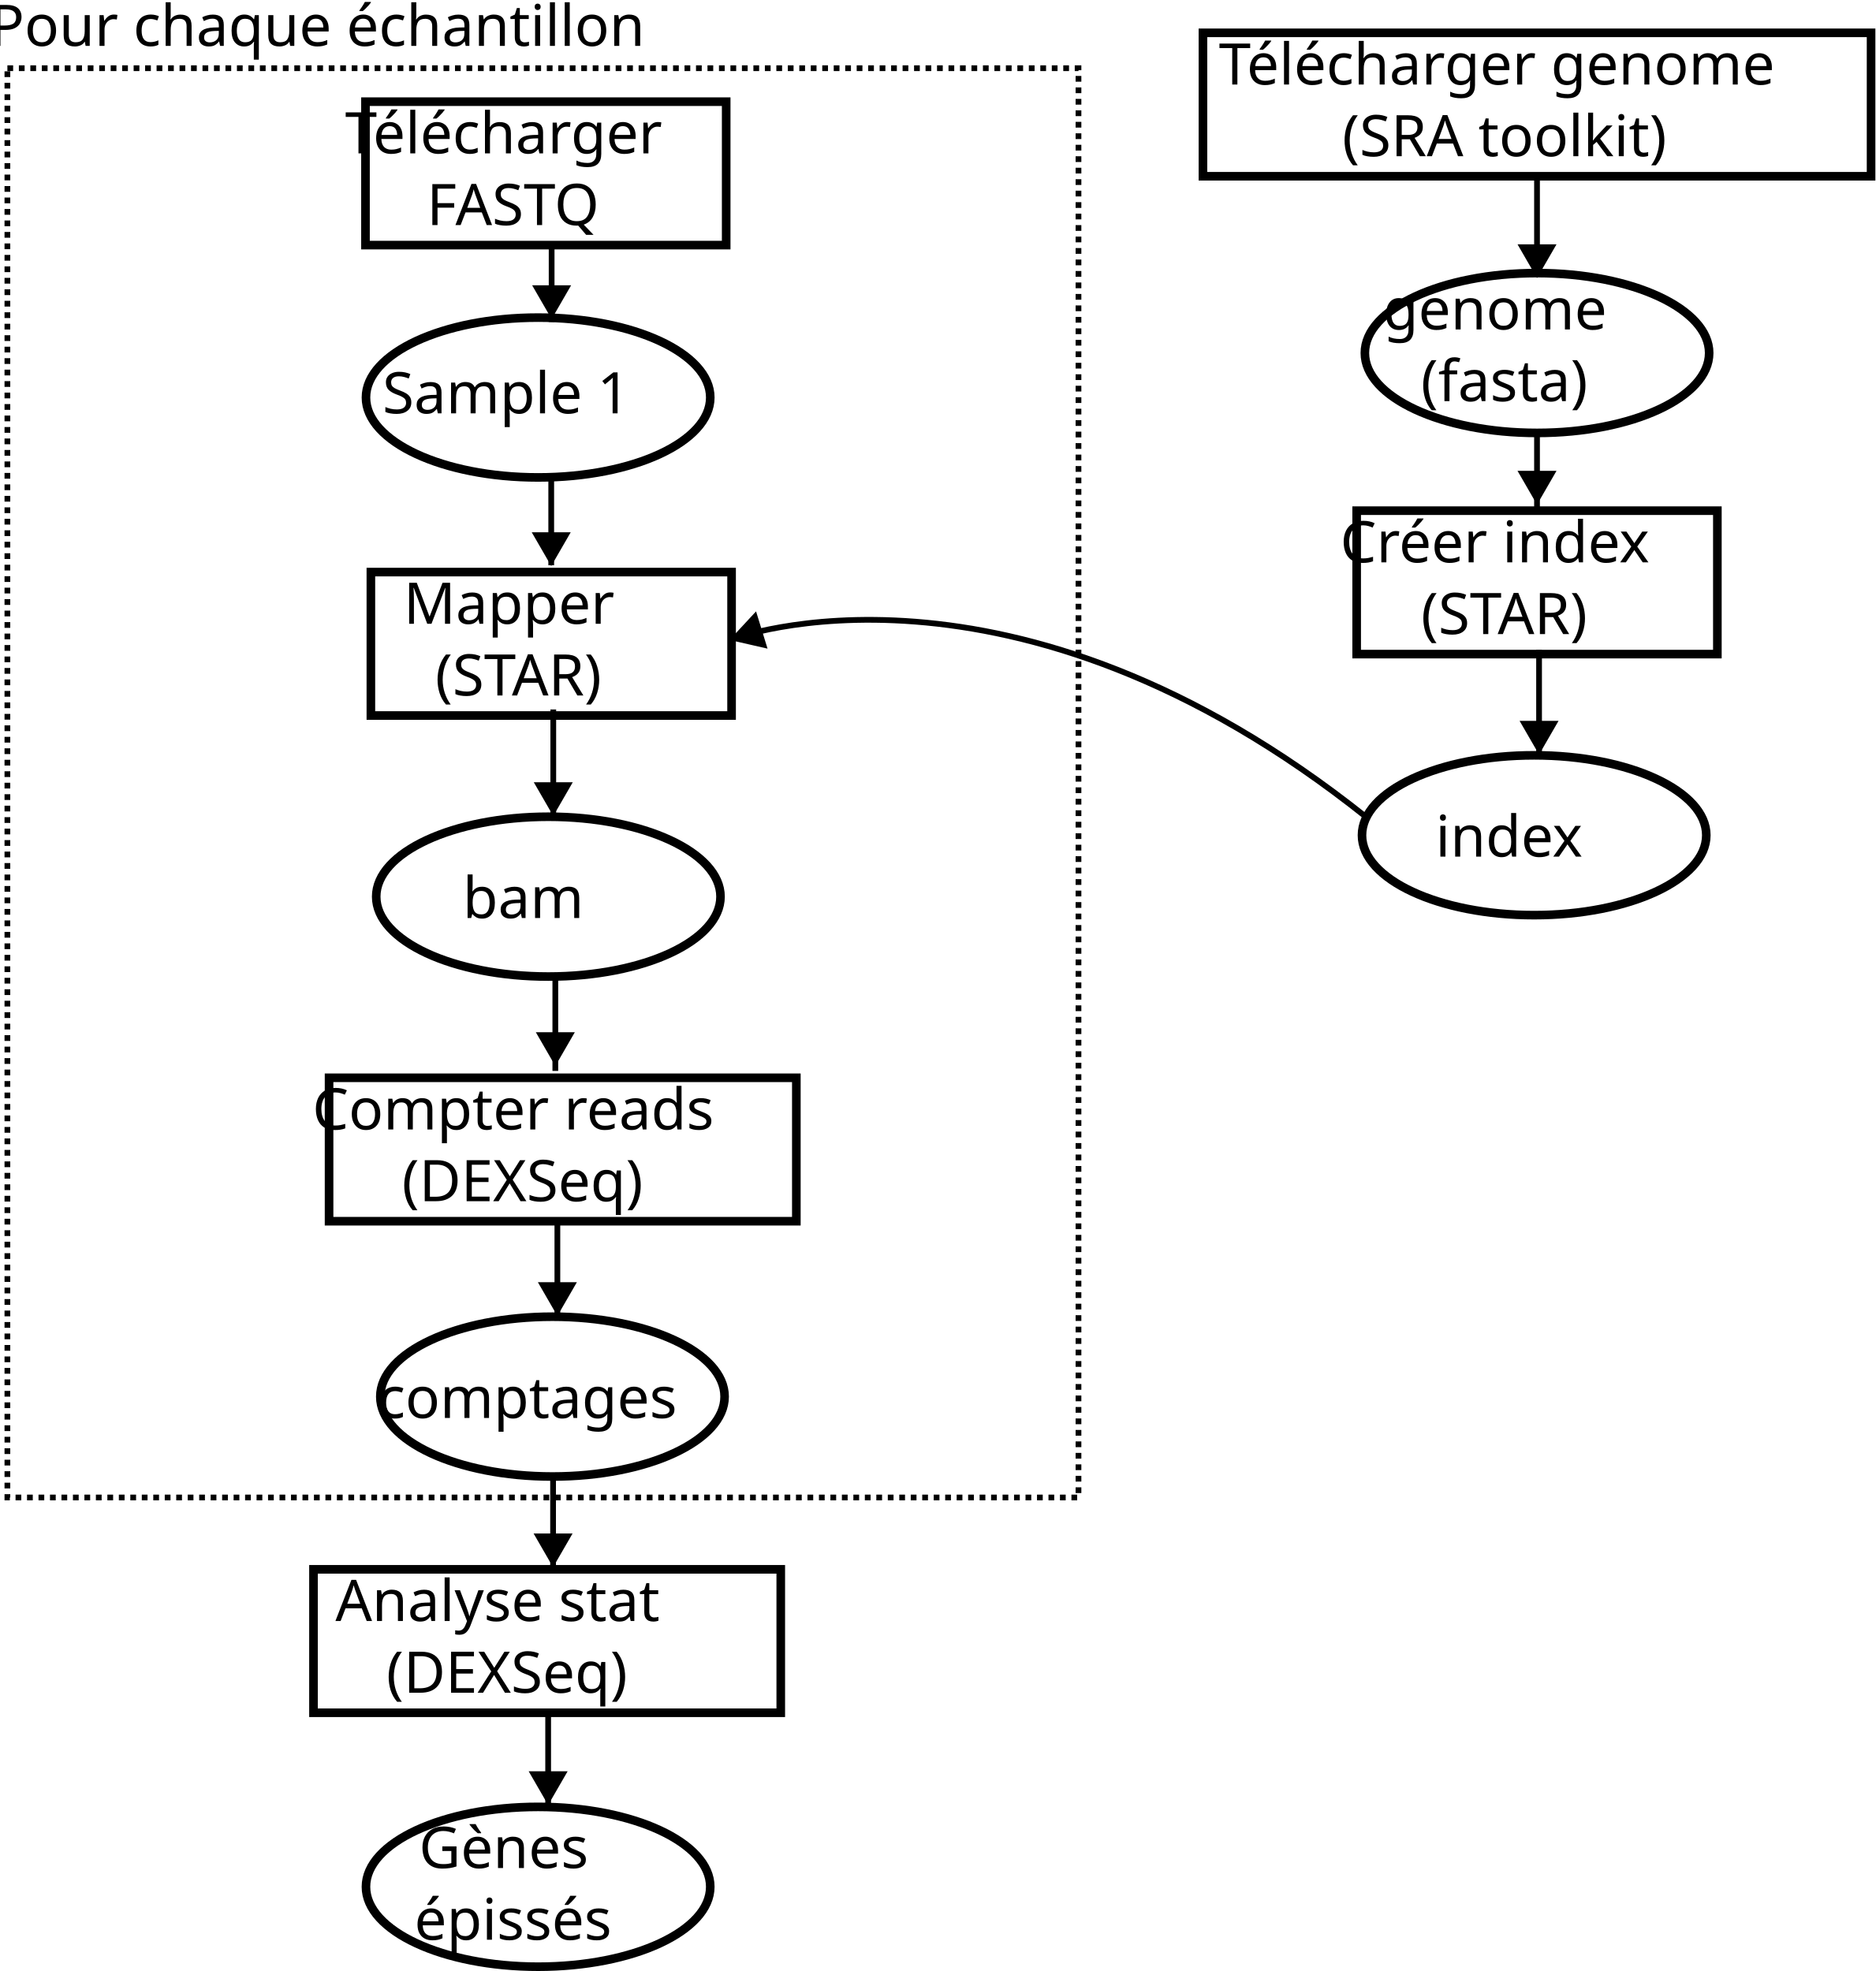
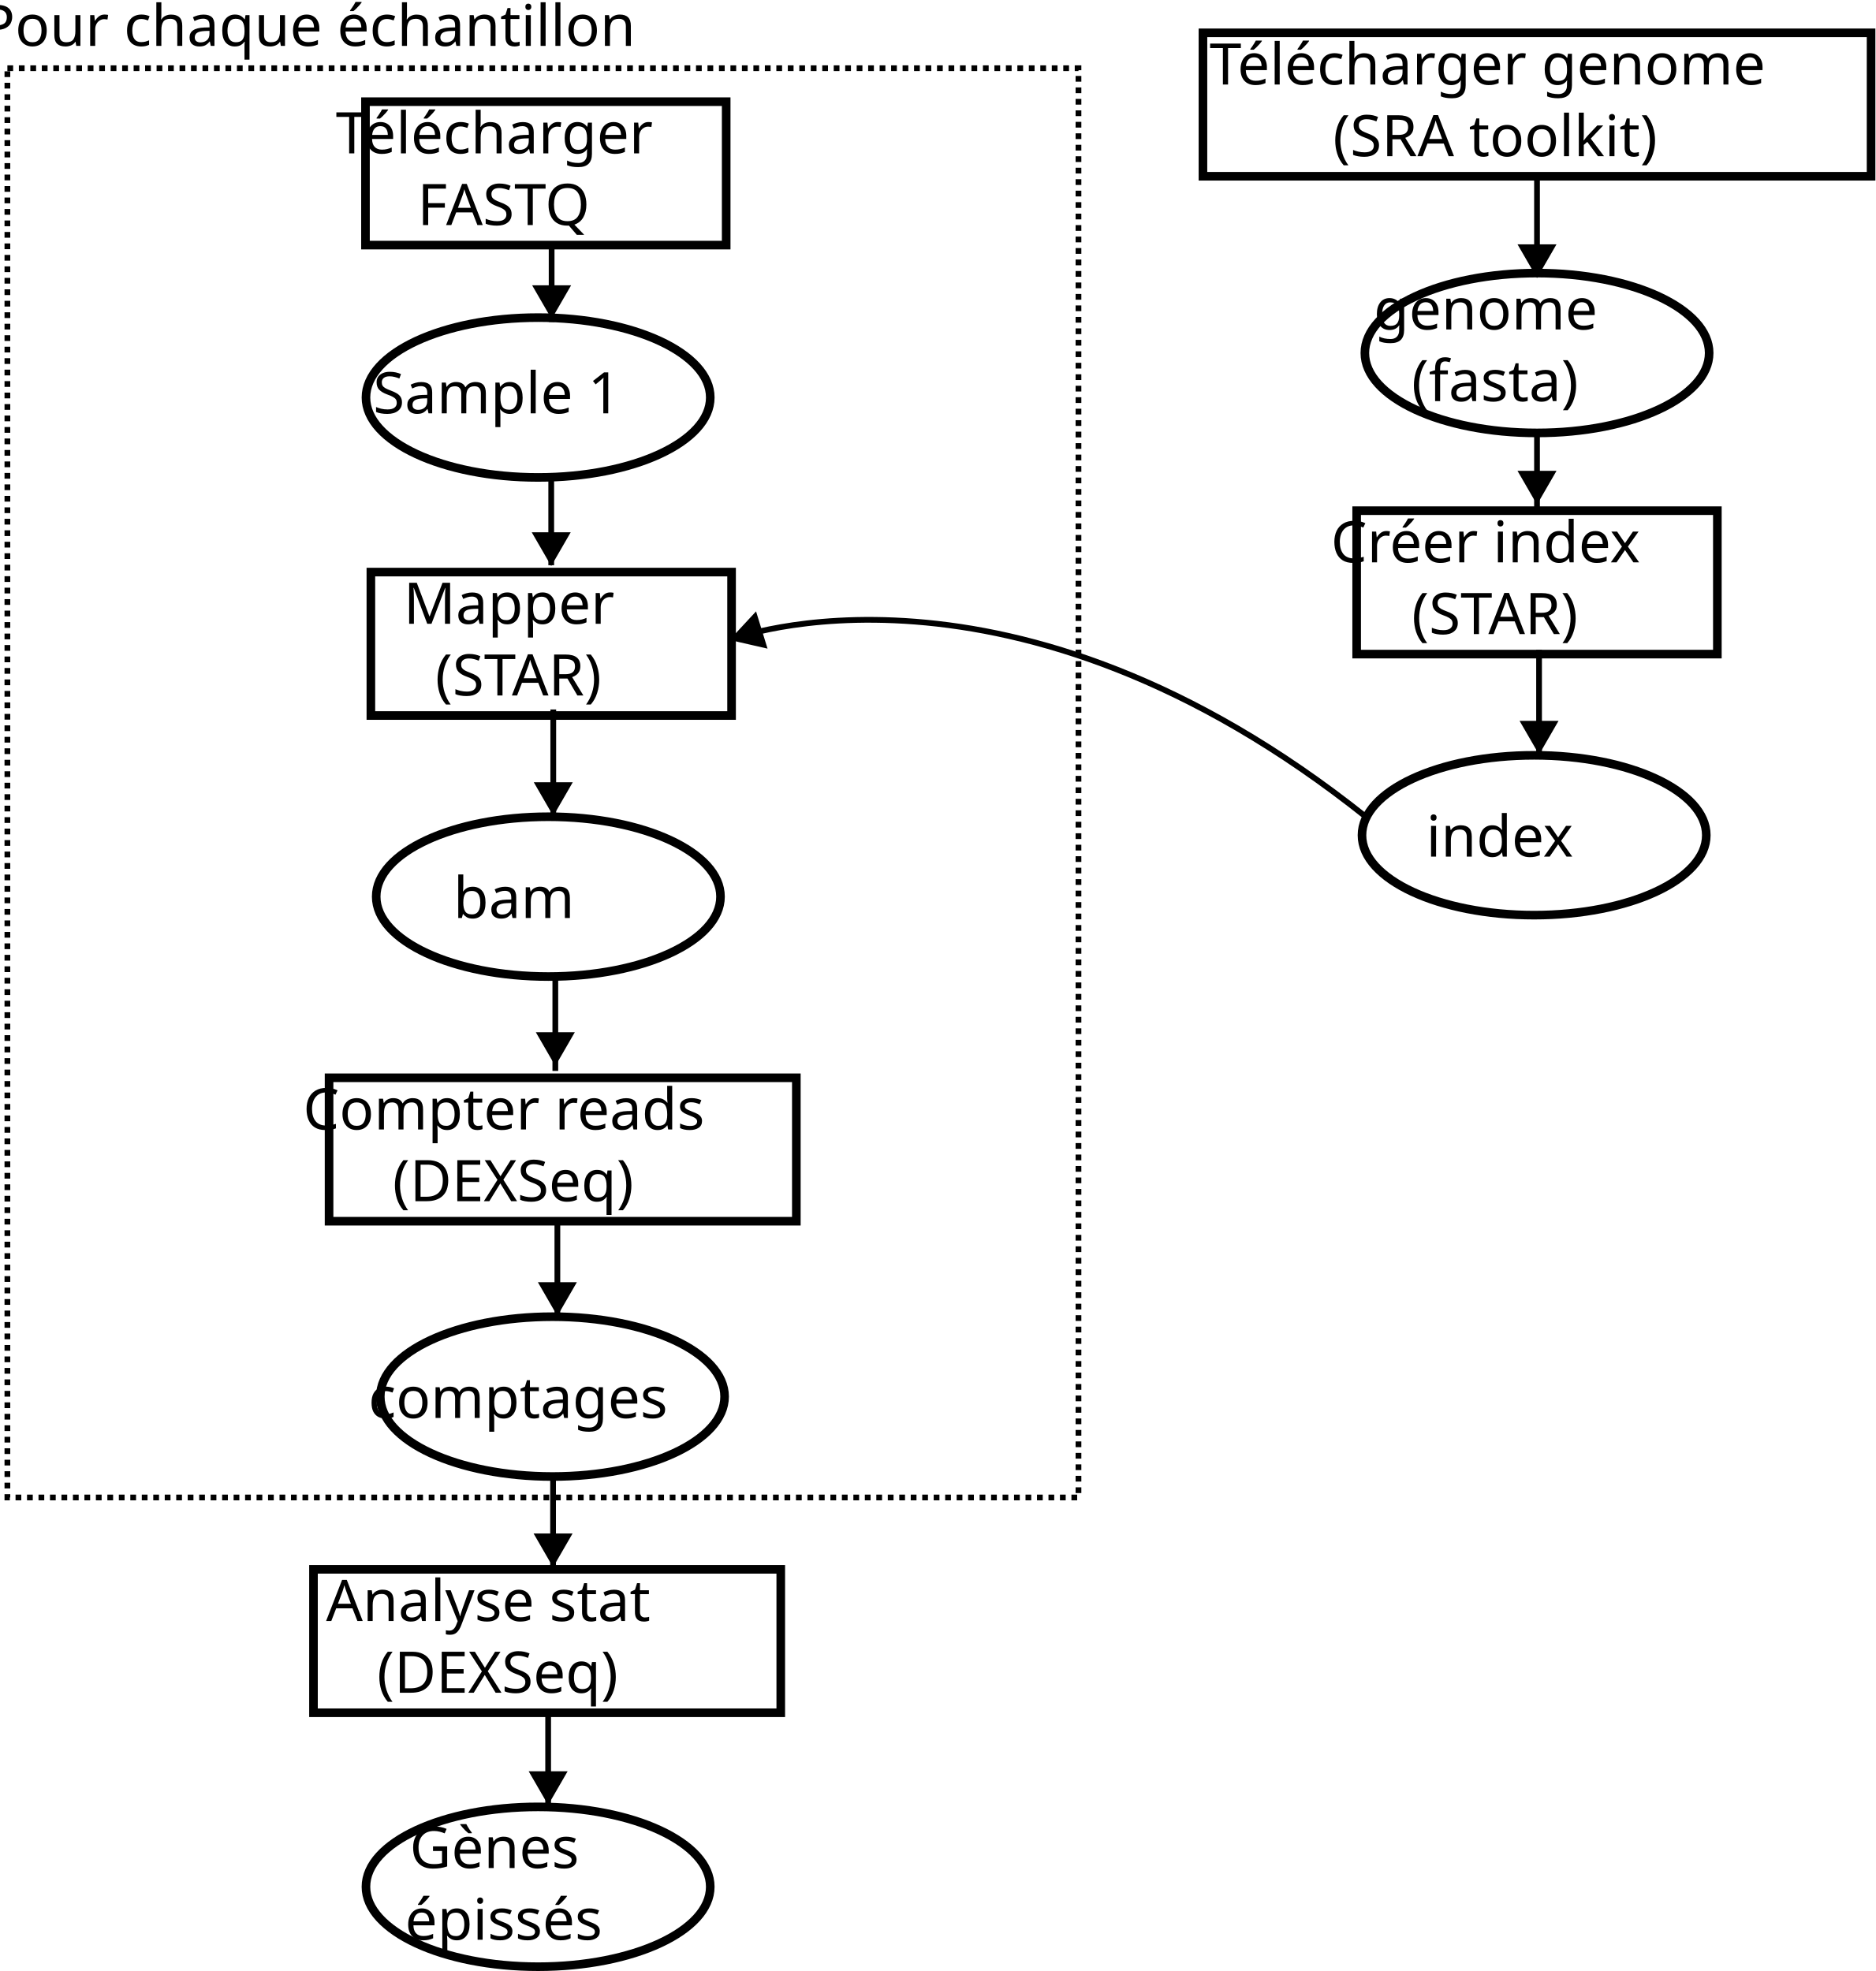
- <svg xmlns="http://www.w3.org/2000/svg" width="184.465mm" height="193.911mm" viewBox="0 0 653.615 687.087" id="svg2" version="1.1">
+ <svg xmlns="http://www.w3.org/2000/svg" width="92.944mm" height="97.704mm" viewBox="0 0 329.329 346.195" id="svg2" version="1.1">
  <defs id="defs4" />
  <g id="layer1" transform="translate(-35.02765,-25.20341)">
-     <ellipse style="fill:none;fill-opacity:1;fill-rule:nonzero;stroke:#000000;stroke-width:3;stroke-linecap:butt;stroke-linejoin:miter;stroke-miterlimit:4;stroke-dasharray:none;stroke-dashoffset:0;stroke-opacity:1" id="path4136-6-5-6-0-4-8" cx="222.571" cy="682.934" rx="60" ry="27.857" />
-     <text xml:space="preserve" style="font-style:normal;font-weight:normal;font-size:12.5px;line-height:125%;font-family:sans-serif;text-align:center;letter-spacing:0px;word-spacing:0px;text-anchor:middle;fill:#000000;fill-opacity:1;stroke:none;stroke-width:1px;stroke-linecap:butt;stroke-linejoin:miter;stroke-opacity:1" x="221.956" y="676.39" id="text4138-7-6-1-6-5-9">
-       <tspan id="tspan4217-9-1-2-2" x="221.956" y="676.39" style="font-size:20px">Gènes</tspan>
-       <tspan x="221.956" y="701.39" style="font-size:20px" id="tspan4777">épissés</tspan>
-     </text>
-     <path style="fill:none;fill-rule:evenodd;stroke:#000000;stroke-width:2;stroke-linecap:butt;stroke-linejoin:miter;stroke-miterlimit:4;stroke-dasharray:none;stroke-opacity:1" d="M 511.429,310.219 C 387.143,210.934 290,248.076 290,248.076" id="path4630" />
-     <g id="g4142" transform="translate(-23.13919,110.698)">
-       <ellipse ry="27.857" rx="60" cy="53.077" cx="245.714" id="path4136" style="fill:none;fill-opacity:1;fill-rule:nonzero;stroke:#000000;stroke-width:3;stroke-linecap:butt;stroke-linejoin:miter;stroke-miterlimit:4;stroke-dasharray:none;stroke-dashoffset:0;stroke-opacity:1" />
-       <text id="text4138" y="58.594" x="245.983" style="font-style:normal;font-weight:normal;font-size:12.5px;line-height:125%;font-family:sans-serif;text-align:center;letter-spacing:0px;word-spacing:0px;text-anchor:middle;fill:#000000;fill-opacity:1;stroke:none;stroke-width:1px;stroke-linecap:butt;stroke-linejoin:miter;stroke-opacity:1" xml:space="preserve">
-         <tspan style="font-size:20px" y="58.594" x="245.983" id="tspan4140">Sample 1</tspan>
+     <g id="g4187-3-0" transform="translate(-238.5714,152.2697)" />
+     <g id="g4903" transform="matrix(0.5038584,0,0,0.5038584,17.37868,12.50446)">
+       <ellipse ry="27.857" rx="60" cy="682.934" cx="222.571" id="path4136-6-5-6-0-4-8" style="fill:none;fill-opacity:1;fill-rule:nonzero;stroke:#000000;stroke-width:3;stroke-linecap:butt;stroke-linejoin:miter;stroke-miterlimit:4;stroke-dasharray:none;stroke-dashoffset:0;stroke-opacity:1" />
+       <text id="text4138-7-6-1-6-5-9" y="676.39" x="221.956" style="font-style:normal;font-weight:normal;font-size:12.5px;line-height:125%;font-family:sans-serif;text-align:center;letter-spacing:0px;word-spacing:0px;text-anchor:middle;fill:#000000;fill-opacity:1;stroke:none;stroke-width:1px;stroke-linecap:butt;stroke-linejoin:miter;stroke-opacity:1" xml:space="preserve">
+         <tspan style="font-size:20px" y="676.39" x="221.956" id="tspan4217-9-1-2-2">Gènes</tspan>
+         <tspan id="tspan4777" style="font-size:20px" y="701.39" x="221.956">épissés</tspan>
      </text>
+       <path id="path4630" d="M 511.429,310.219 C 387.143,210.934 290,248.076 290,248.076" style="fill:none;fill-rule:evenodd;stroke:#000000;stroke-width:2;stroke-linecap:butt;stroke-linejoin:miter;stroke-miterlimit:4;stroke-dasharray:none;stroke-opacity:1" />
+       <g transform="translate(-23.13919,110.698)" id="g4142">
+         <ellipse style="fill:none;fill-opacity:1;fill-rule:nonzero;stroke:#000000;stroke-width:3;stroke-linecap:butt;stroke-linejoin:miter;stroke-miterlimit:4;stroke-dasharray:none;stroke-dashoffset:0;stroke-opacity:1" id="path4136" cx="245.714" cy="53.077" rx="60" ry="27.857" />
+         <text xml:space="preserve" style="font-style:normal;font-weight:normal;font-size:12.5px;line-height:125%;font-family:sans-serif;text-align:center;letter-spacing:0px;word-spacing:0px;text-anchor:middle;fill:#000000;fill-opacity:1;stroke:none;stroke-width:1px;stroke-linecap:butt;stroke-linejoin:miter;stroke-opacity:1" x="245.983" y="58.594" id="text4138">
+           <tspan id="tspan4140" x="245.983" y="58.594" style="font-size:20px">Sample 1</tspan>
+         </text>
+       </g>
+       <g transform="translate(88.57143,-35.71429)" id="g4187">
+         <rect style="fill:none;fill-opacity:1;fill-rule:nonzero;stroke:#000000;stroke-width:3;stroke-linecap:butt;stroke-linejoin:miter;stroke-miterlimit:4;stroke-dasharray:none;stroke-dashoffset:0;stroke-opacity:1" id="rect4175" width="232.857" height="50" x="365.714" y="72.362" />
+         <text xml:space="preserve" style="font-style:normal;font-weight:normal;font-size:12.5px;line-height:125%;font-family:sans-serif;text-align:center;letter-spacing:0px;word-spacing:0px;text-anchor:middle;fill:#000000;fill-opacity:1;stroke:none;stroke-width:1px;stroke-linecap:butt;stroke-linejoin:miter;stroke-opacity:1" x="482.172" y="90.38" id="text4177">
+           <tspan x="485.356" y="90.38" id="tspan4185" style="font-size:20px">Télécharger genome </tspan>
+           <tspan id="tspan4385" x="482.172" y="115.38" style="font-size:20px">(SRA toolkit)</tspan>
+         </text>
+       </g>
+       <g transform="translate(325,93.28571)" id="g4142-3-3">
+         <ellipse style="fill:none;fill-opacity:1;fill-rule:nonzero;stroke:#000000;stroke-width:3;stroke-linecap:butt;stroke-linejoin:miter;stroke-miterlimit:4;stroke-dasharray:none;stroke-dashoffset:0;stroke-opacity:1" id="path4136-6-5" cx="245.714" cy="54.975" rx="60" ry="27.857" />
+         <text xml:space="preserve" style="font-style:normal;font-weight:normal;font-size:12.5px;line-height:125%;font-family:sans-serif;text-align:center;letter-spacing:0px;word-spacing:0px;text-anchor:middle;fill:#000000;fill-opacity:1;stroke:none;stroke-width:1px;stroke-linecap:butt;stroke-linejoin:miter;stroke-opacity:1" x="245.695" y="46.757" id="text4138-7-6">
+           <tspan id="tspan4140-5-2" x="245.695" y="46.757" style="font-size:20px">genome</tspan>
+           <tspan id="tspan4217" x="245.695" y="71.757" style="font-size:20px">(fasta)</tspan>
+         </text>
+       </g>
+       <path id="path4219" d="m 570.714,88.076 0,31.282" style="fill:#000000;fill-opacity:1;fill-rule:evenodd;stroke:#000000;stroke-width:2;stroke-linecap:butt;stroke-linejoin:miter;stroke-miterlimit:4;stroke-dasharray:none;stroke-opacity:1" />
+       <path d="m 570.714,120.141 -2.531,-4.383 -2.531,-4.383 5.062,0 5.062,0 -2.531,4.383 z" id="path4221" style="fill:#000000;fill-opacity:1;fill-rule:nonzero;stroke:#000000;stroke-width:2;stroke-linecap:butt;stroke-linejoin:miter;stroke-miterlimit:4;stroke-dasharray:none;stroke-dashoffset:0;stroke-opacity:1" />
+       <rect y="48.98" x="37.603" height="498.243" width="373.301" id="rect4175-6" style="fill:none;fill-opacity:1;fill-rule:nonzero;stroke:#000000;stroke-width:2;stroke-linecap:butt;stroke-linejoin:miter;stroke-miterlimit:4;stroke-dasharray:2, 2;stroke-dashoffset:0;stroke-opacity:1" />
+       <text id="text4281" y="41.2" x="153.729" style="font-style:normal;font-weight:normal;font-size:12.5px;line-height:125%;font-family:sans-serif;text-align:center;letter-spacing:0px;word-spacing:0px;text-anchor:middle;fill:#000000;fill-opacity:1;stroke:none;stroke-width:1px;stroke-linecap:butt;stroke-linejoin:miter;stroke-opacity:1" xml:space="preserve">
+         <tspan style="font-size:20px" y="41.2" x="153.729" id="tspan4283">Pour chaque échantillon</tspan>
+       </text>
+       <g transform="translate(-240.4503,-11.71598)" id="g4187-6">
+         <rect style="fill:none;fill-opacity:1;fill-rule:nonzero;stroke:#000000;stroke-width:3;stroke-linecap:butt;stroke-linejoin:miter;stroke-miterlimit:4;stroke-dasharray:none;stroke-dashoffset:0;stroke-opacity:1" id="rect4175-18" width="125.714" height="50" x="402.857" y="72.362" />
+         <text xml:space="preserve" style="font-style:normal;font-weight:normal;font-size:12.5px;line-height:125%;font-family:sans-serif;text-align:center;letter-spacing:0px;word-spacing:0px;text-anchor:middle;fill:#000000;fill-opacity:1;stroke:none;stroke-width:1px;stroke-linecap:butt;stroke-linejoin:miter;stroke-opacity:1" x="465.641" y="90.38" id="text4177-7">
+           <tspan x="465.641" y="90.38" id="tspan4181-9" style="font-size:20px">Télécharger</tspan>
+           <tspan x="465.641" y="115.38" id="tspan4185-2" style="font-size:20px">FASTQ</tspan>
+         </text>
+       </g>
+       <path id="path4219-0" d="m 227.284,110.213 0,27.225" style="fill:#000000;fill-opacity:1;fill-rule:evenodd;stroke:#000000;stroke-width:2;stroke-linecap:butt;stroke-linejoin:miter;stroke-miterlimit:4;stroke-dasharray:none;stroke-opacity:1" />
+       <path d="m 227.284,134.42 -2.531,-4.383 -2.531,-4.383 5.062,0 5.062,0 -2.531,4.383 z" id="path4221-2" style="fill:#000000;fill-opacity:1;fill-rule:nonzero;stroke:#000000;stroke-width:2;stroke-linecap:butt;stroke-linejoin:miter;stroke-miterlimit:4;stroke-dasharray:none;stroke-dashoffset:0;stroke-opacity:1" />
+       <g transform="translate(105,130.8608)" id="g4187-3">
+         <rect style="fill:none;fill-opacity:1;fill-rule:nonzero;stroke:#000000;stroke-width:3;stroke-linecap:butt;stroke-linejoin:miter;stroke-miterlimit:4;stroke-dasharray:none;stroke-dashoffset:0;stroke-opacity:1" id="rect4175-7" width="125.714" height="50" x="402.857" y="72.362" />
+         <text xml:space="preserve" style="font-style:normal;font-weight:normal;font-size:12.5px;line-height:125%;font-family:sans-serif;text-align:center;letter-spacing:0px;word-spacing:0px;text-anchor:middle;fill:#000000;fill-opacity:1;stroke:none;stroke-width:1px;stroke-linecap:butt;stroke-linejoin:miter;stroke-opacity:1" x="465.641" y="90.38" id="text4177-5">
+           <tspan x="465.641" y="90.38" id="tspan4185-28" style="font-size:20px">Créer index</tspan>
+           <tspan id="tspan4383" x="465.641" y="115.38" style="font-size:20px">(STAR)</tspan>
+         </text>
+       </g>
+       <path id="path4219-9" d="m 570.714,177.044 0,26.429" style="fill:#000000;fill-opacity:1;fill-rule:evenodd;stroke:#000000;stroke-width:2;stroke-linecap:butt;stroke-linejoin:miter;stroke-miterlimit:4;stroke-dasharray:none;stroke-opacity:1" />
+       <path d="m 570.714,199.109 -2.531,-4.383 -2.531,-4.383 5.062,0 5.062,0 -2.531,4.383 z" id="path4221-7" style="fill:#000000;fill-opacity:1;fill-rule:nonzero;stroke:#000000;stroke-width:2;stroke-linecap:butt;stroke-linejoin:miter;stroke-miterlimit:4;stroke-dasharray:none;stroke-dashoffset:0;stroke-opacity:1" />
+       <ellipse ry="27.857" rx="60" cy="316.362" cx="569.714" id="path4136-6-5-6" style="fill:none;fill-opacity:1;fill-rule:nonzero;stroke:#000000;stroke-width:3;stroke-linecap:butt;stroke-linejoin:miter;stroke-miterlimit:4;stroke-dasharray:none;stroke-dashoffset:0;stroke-opacity:1" />
+       <text id="text4138-7-6-1" y="323.818" x="569.099" style="font-style:normal;font-weight:normal;font-size:12.5px;line-height:125%;font-family:sans-serif;text-align:center;letter-spacing:0px;word-spacing:0px;text-anchor:middle;fill:#000000;fill-opacity:1;stroke:none;stroke-width:1px;stroke-linecap:butt;stroke-linejoin:miter;stroke-opacity:1" xml:space="preserve">
+         <tspan style="font-size:20px" y="323.818" x="569.099" id="tspan4217-9">index</tspan>
+       </text>
+       <path style="fill:#000000;fill-opacity:1;fill-rule:evenodd;stroke:#000000;stroke-width:2;stroke-linecap:butt;stroke-linejoin:miter;stroke-miterlimit:4;stroke-dasharray:none;stroke-opacity:1" d="m 571.429,251.759 0,35.714" id="path4219-9-3" />
+       <path style="fill:#000000;fill-opacity:1;fill-rule:nonzero;stroke:#000000;stroke-width:2;stroke-linecap:butt;stroke-linejoin:miter;stroke-miterlimit:4;stroke-dasharray:none;stroke-dashoffset:0;stroke-opacity:1" id="path4221-7-1" d="m 571.429,286.251 -2.531,-4.383 -2.531,-4.383 5.062,0 5.062,0 -2.531,4.383 z" />
+       <rect style="fill:none;fill-opacity:1;fill-rule:nonzero;stroke:#000000;stroke-width:3;stroke-linecap:butt;stroke-linejoin:miter;stroke-miterlimit:4;stroke-dasharray:none;stroke-dashoffset:0;stroke-opacity:1" id="rect4175-7-3" width="125.714" height="50" x="402.857" y="72.362" transform="translate(-238.5714,152.2697)" />
+       <text xml:space="preserve" style="font-style:normal;font-weight:normal;font-size:12.5px;line-height:125%;font-family:sans-serif;text-align:center;letter-spacing:0px;word-spacing:0px;text-anchor:middle;fill:#000000;fill-opacity:1;stroke:none;stroke-width:1px;stroke-linecap:butt;stroke-linejoin:miter;stroke-opacity:1" x="465.641" y="90.38" id="text4177-5-6" transform="translate(-238.5714,152.2697)">
+         <tspan id="tspan4383-0" x="465.641" y="90.38" style="font-size:20px">Mapper</tspan>
+         <tspan id="tspan4538" x="465.641" y="115.38" style="font-size:20px">(STAR)</tspan>
+       </text>
+       <path id="path4219-9-6" d="m 227.143,190.453 0,31.788" style="fill:#000000;fill-opacity:1;fill-rule:evenodd;stroke:#000000;stroke-width:2;stroke-linecap:butt;stroke-linejoin:miter;stroke-miterlimit:4;stroke-dasharray:none;stroke-opacity:1" />
+       <path d="m 227.143,220.517 -2.531,-4.383 -2.531,-4.383 5.062,0 5.062,0 -2.531,4.383 z" id="path4221-7-3" style="fill:#000000;fill-opacity:1;fill-rule:nonzero;stroke:#000000;stroke-width:2;stroke-linecap:butt;stroke-linejoin:miter;stroke-miterlimit:4;stroke-dasharray:none;stroke-dashoffset:0;stroke-opacity:1" />
+       <ellipse ry="27.857" rx="60" cy="337.771" cx="226.143" id="path4136-6-5-6-0" style="fill:none;fill-opacity:1;fill-rule:nonzero;stroke:#000000;stroke-width:3;stroke-linecap:butt;stroke-linejoin:miter;stroke-miterlimit:4;stroke-dasharray:none;stroke-dashoffset:0;stroke-opacity:1" />
+       <text id="text4138-7-6-1-6" y="345.227" x="225.528" style="font-style:normal;font-weight:normal;font-size:12.5px;line-height:125%;font-family:sans-serif;text-align:center;letter-spacing:0px;word-spacing:0px;text-anchor:middle;fill:#000000;fill-opacity:1;stroke:none;stroke-width:1px;stroke-linecap:butt;stroke-linejoin:miter;stroke-opacity:1" xml:space="preserve">
+         <tspan style="font-size:20px" y="345.227" x="225.528" id="tspan4217-9-1">bam</tspan>
+       </text>
+       <path style="fill:#000000;fill-opacity:1;fill-rule:evenodd;stroke:#000000;stroke-width:2;stroke-linecap:butt;stroke-linejoin:miter;stroke-miterlimit:4;stroke-dasharray:none;stroke-opacity:1" d="m 227.857,272.525 0,37.848" id="path4219-9-3-5" />
+       <path style="fill:#000000;fill-opacity:1;fill-rule:nonzero;stroke:#000000;stroke-width:2;stroke-linecap:butt;stroke-linejoin:miter;stroke-miterlimit:4;stroke-dasharray:none;stroke-dashoffset:0;stroke-opacity:1" id="path4221-7-1-5" d="m 227.857,307.66 -2.531,-4.383 -2.531,-4.383 5.062,0 5.062,0 -2.531,4.383 z" />
+       <g transform="translate(-237.1429,328.5554)" id="g4187-3-0-4">
+         <rect style="fill:none;fill-opacity:1;fill-rule:nonzero;stroke:#000000;stroke-width:3;stroke-linecap:butt;stroke-linejoin:miter;stroke-miterlimit:4;stroke-dasharray:none;stroke-dashoffset:0;stroke-opacity:1" id="rect4175-7-3-7" width="162.857" height="50" x="386.857" y="72.362" />
+         <text xml:space="preserve" style="font-style:normal;font-weight:normal;font-size:12.5px;line-height:125%;font-family:sans-serif;text-align:center;letter-spacing:0px;word-spacing:0px;text-anchor:middle;fill:#000000;fill-opacity:1;stroke:none;stroke-width:1px;stroke-linecap:butt;stroke-linejoin:miter;stroke-opacity:1" x="465.641" y="90.38" id="text4177-5-6-6">
+           <tspan id="tspan4538-6" x="465.641" y="90.38" style="font-size:20px">Compter reads</tspan>
+           <tspan id="tspan4595" x="465.641" y="115.38" style="font-size:20px">(DEXSeq)</tspan>
+         </text>
+       </g>
+       <path id="path4219-9-6-9" d="m 228.571,366.739 0,31.788" style="fill:#000000;fill-opacity:1;fill-rule:evenodd;stroke:#000000;stroke-width:2;stroke-linecap:butt;stroke-linejoin:miter;stroke-miterlimit:4;stroke-dasharray:none;stroke-opacity:1" />
+       <path d="m 228.571,394.803 -2.531,-4.383 -2.531,-4.383 5.062,0 5.062,0 -2.531,4.383 z" id="path4221-7-3-3" style="fill:#000000;fill-opacity:1;fill-rule:nonzero;stroke:#000000;stroke-width:2;stroke-linecap:butt;stroke-linejoin:miter;stroke-miterlimit:4;stroke-dasharray:none;stroke-dashoffset:0;stroke-opacity:1" />
+       <ellipse ry="27.857" rx="60" cy="512.057" cx="227.571" id="path4136-6-5-6-0-4" style="fill:none;fill-opacity:1;fill-rule:nonzero;stroke:#000000;stroke-width:3;stroke-linecap:butt;stroke-linejoin:miter;stroke-miterlimit:4;stroke-dasharray:none;stroke-dashoffset:0;stroke-opacity:1" />
+       <text id="text4138-7-6-1-6-5" y="519.513" x="226.956" style="font-style:normal;font-weight:normal;font-size:12.5px;line-height:125%;font-family:sans-serif;text-align:center;letter-spacing:0px;word-spacing:0px;text-anchor:middle;fill:#000000;fill-opacity:1;stroke:none;stroke-width:1px;stroke-linecap:butt;stroke-linejoin:miter;stroke-opacity:1" xml:space="preserve">
+         <tspan style="font-size:20px" y="519.513" x="226.956" id="tspan4217-9-1-2">comptages</tspan>
+       </text>
+       <path style="fill:#000000;fill-opacity:1;fill-rule:evenodd;stroke:#000000;stroke-width:2;stroke-linecap:butt;stroke-linejoin:miter;stroke-miterlimit:4;stroke-dasharray:none;stroke-opacity:1" d="m 229.286,450.994 0,32.798" id="path4219-9-3-5-5" />
+       <path style="fill:#000000;fill-opacity:1;fill-rule:nonzero;stroke:#000000;stroke-width:2;stroke-linecap:butt;stroke-linejoin:miter;stroke-miterlimit:4;stroke-dasharray:none;stroke-dashoffset:0;stroke-opacity:1" id="path4221-7-1-5-4" d="m 229.286,481.946 -2.531,-4.383 -2.531,-4.383 5.062,0 5.062,0 -2.531,4.383 z" />
+       <path transform="matrix(0.2945879,0.9556244,-0.9556244,0.2945879,366.8658,-137.3932)" style="fill:#000000;fill-opacity:1;fill-rule:nonzero;stroke:#000000;stroke-width:2;stroke-linecap:butt;stroke-linejoin:miter;stroke-miterlimit:4;stroke-dasharray:none;stroke-dashoffset:0;stroke-opacity:1" id="path4221-7-1-4" d="m 345.714,185.751 -2.531,-4.383 -2.531,-4.383 5.062,0 5.062,0 -2.531,4.383 z" />
+       <path id="path4219-9-6-9-4" d="m 227.789,539.473 0,32.502" style="fill:#000000;fill-opacity:1;fill-rule:evenodd;stroke:#000000;stroke-width:2;stroke-linecap:butt;stroke-linejoin:miter;stroke-miterlimit:4;stroke-dasharray:none;stroke-opacity:1" />
+       <path d="m 227.789,569.538 -2.531,-4.383 -2.531,-4.383 5.062,0 5.062,0 -2.531,4.383 z" id="path4221-7-3-3-3" style="fill:#000000;fill-opacity:1;fill-rule:nonzero;stroke:#000000;stroke-width:2;stroke-linecap:butt;stroke-linejoin:miter;stroke-miterlimit:4;stroke-dasharray:none;stroke-dashoffset:0;stroke-opacity:1" />
+       <g transform="translate(-242.5714,547.905)" id="g4187-3-0-4-0">
+         <rect style="fill:none;fill-opacity:1;fill-rule:nonzero;stroke:#000000;stroke-width:3;stroke-linecap:butt;stroke-linejoin:miter;stroke-miterlimit:4;stroke-dasharray:none;stroke-dashoffset:0;stroke-opacity:1" id="rect4175-7-3-7-7" width="162.857" height="50" x="386.857" y="24.362" />
+         <text xml:space="preserve" style="font-style:normal;font-weight:normal;font-size:12.5px;line-height:125%;font-family:sans-serif;text-align:center;letter-spacing:0px;word-spacing:0px;text-anchor:middle;fill:#000000;fill-opacity:1;stroke:none;stroke-width:1px;stroke-linecap:butt;stroke-linejoin:miter;stroke-opacity:1" x="465.641" y="42.38" id="text4177-5-6-6-8">
+           <tspan id="tspan4538-6-6" x="465.641" y="42.38" style="font-size:20px">Analyse stat</tspan>
+           <tspan id="tspan4595-8" x="465.641" y="67.38" style="font-size:20px">(DEXSeq)</tspan>
+         </text>
+       </g>
+       <path id="path4219-9-6-9-4-4" d="m 226.071,622.361 0,32.502" style="fill:#000000;fill-opacity:1;fill-rule:evenodd;stroke:#000000;stroke-width:2;stroke-linecap:butt;stroke-linejoin:miter;stroke-miterlimit:4;stroke-dasharray:none;stroke-opacity:1" />
+       <path d="m 226.071,652.425 -2.531,-4.383 -2.531,-4.383 5.062,0 5.062,0 -2.531,4.383 z" id="path4221-7-3-3-3-3" style="fill:#000000;fill-opacity:1;fill-rule:nonzero;stroke:#000000;stroke-width:2;stroke-linecap:butt;stroke-linejoin:miter;stroke-miterlimit:4;stroke-dasharray:none;stroke-dashoffset:0;stroke-opacity:1" />
    </g>
-     <g id="g4187" transform="translate(88.57143,-35.71429)">
-       <rect y="72.362" x="365.714" height="50" width="232.857" id="rect4175" style="fill:none;fill-opacity:1;fill-rule:nonzero;stroke:#000000;stroke-width:3;stroke-linecap:butt;stroke-linejoin:miter;stroke-miterlimit:4;stroke-dasharray:none;stroke-dashoffset:0;stroke-opacity:1" />
-       <text id="text4177" y="90.38" x="482.172" style="font-style:normal;font-weight:normal;font-size:12.5px;line-height:125%;font-family:sans-serif;text-align:center;letter-spacing:0px;word-spacing:0px;text-anchor:middle;fill:#000000;fill-opacity:1;stroke:none;stroke-width:1px;stroke-linecap:butt;stroke-linejoin:miter;stroke-opacity:1" xml:space="preserve">
-         <tspan style="font-size:20px" id="tspan4185" y="90.38" x="485.356">Télécharger genome </tspan>
-         <tspan style="font-size:20px" y="115.38" x="482.172" id="tspan4385">(SRA toolkit)</tspan>
-       </text>
-     </g>
-     <g id="g4142-3-3" transform="translate(325,93.28571)">
-       <ellipse ry="27.857" rx="60" cy="54.975" cx="245.714" id="path4136-6-5" style="fill:none;fill-opacity:1;fill-rule:nonzero;stroke:#000000;stroke-width:3;stroke-linecap:butt;stroke-linejoin:miter;stroke-miterlimit:4;stroke-dasharray:none;stroke-dashoffset:0;stroke-opacity:1" />
-       <text id="text4138-7-6" y="46.757" x="245.695" style="font-style:normal;font-weight:normal;font-size:12.5px;line-height:125%;font-family:sans-serif;text-align:center;letter-spacing:0px;word-spacing:0px;text-anchor:middle;fill:#000000;fill-opacity:1;stroke:none;stroke-width:1px;stroke-linecap:butt;stroke-linejoin:miter;stroke-opacity:1" xml:space="preserve">
-         <tspan style="font-size:20px" y="46.757" x="245.695" id="tspan4140-5-2">genome</tspan>
-         <tspan style="font-size:20px" y="71.757" x="245.695" id="tspan4217">(fasta)</tspan>
-       </text>
-     </g>
-     <path style="fill:#000000;fill-opacity:1;fill-rule:evenodd;stroke:#000000;stroke-width:2;stroke-linecap:butt;stroke-linejoin:miter;stroke-miterlimit:4;stroke-dasharray:none;stroke-opacity:1" d="m 570.714,88.076 0,31.282" id="path4219" />
-     <path style="fill:#000000;fill-opacity:1;fill-rule:nonzero;stroke:#000000;stroke-width:2;stroke-linecap:butt;stroke-linejoin:miter;stroke-miterlimit:4;stroke-dasharray:none;stroke-dashoffset:0;stroke-opacity:1" id="path4221" d="m 570.714,120.141 -2.531,-4.383 -2.531,-4.383 5.062,0 5.062,0 -2.531,4.383 z" />
-     <rect style="fill:none;fill-opacity:1;fill-rule:nonzero;stroke:#000000;stroke-width:2;stroke-linecap:butt;stroke-linejoin:miter;stroke-miterlimit:4;stroke-dasharray:2, 2;stroke-dashoffset:0;stroke-opacity:1" id="rect4175-6" width="373.301" height="498.243" x="37.603" y="48.98" />
-     <text xml:space="preserve" style="font-style:normal;font-weight:normal;font-size:12.5px;line-height:125%;font-family:sans-serif;text-align:center;letter-spacing:0px;word-spacing:0px;text-anchor:middle;fill:#000000;fill-opacity:1;stroke:none;stroke-width:1px;stroke-linecap:butt;stroke-linejoin:miter;stroke-opacity:1" x="153.729" y="41.2" id="text4281">
-       <tspan id="tspan4283" x="153.729" y="41.2" style="font-size:20px">Pour chaque échantillon</tspan>
-     </text>
-     <g id="g4187-6" transform="translate(-240.4503,-11.71598)">
-       <rect y="72.362" x="402.857" height="50" width="125.714" id="rect4175-18" style="fill:none;fill-opacity:1;fill-rule:nonzero;stroke:#000000;stroke-width:3;stroke-linecap:butt;stroke-linejoin:miter;stroke-miterlimit:4;stroke-dasharray:none;stroke-dashoffset:0;stroke-opacity:1" />
-       <text id="text4177-7" y="90.38" x="465.641" style="font-style:normal;font-weight:normal;font-size:12.5px;line-height:125%;font-family:sans-serif;text-align:center;letter-spacing:0px;word-spacing:0px;text-anchor:middle;fill:#000000;fill-opacity:1;stroke:none;stroke-width:1px;stroke-linecap:butt;stroke-linejoin:miter;stroke-opacity:1" xml:space="preserve">
-         <tspan style="font-size:20px" id="tspan4181-9" y="90.38" x="465.641">Télécharger</tspan>
-         <tspan style="font-size:20px" id="tspan4185-2" y="115.38" x="465.641">FASTQ</tspan>
-       </text>
-     </g>
-     <path style="fill:#000000;fill-opacity:1;fill-rule:evenodd;stroke:#000000;stroke-width:2;stroke-linecap:butt;stroke-linejoin:miter;stroke-miterlimit:4;stroke-dasharray:none;stroke-opacity:1" d="m 227.284,110.213 0,27.225" id="path4219-0" />
-     <path style="fill:#000000;fill-opacity:1;fill-rule:nonzero;stroke:#000000;stroke-width:2;stroke-linecap:butt;stroke-linejoin:miter;stroke-miterlimit:4;stroke-dasharray:none;stroke-dashoffset:0;stroke-opacity:1" id="path4221-2" d="m 227.284,134.42 -2.531,-4.383 -2.531,-4.383 5.062,0 5.062,0 -2.531,4.383 z" />
-     <g id="g4187-3" transform="translate(105,130.8608)">
-       <rect y="72.362" x="402.857" height="50" width="125.714" id="rect4175-7" style="fill:none;fill-opacity:1;fill-rule:nonzero;stroke:#000000;stroke-width:3;stroke-linecap:butt;stroke-linejoin:miter;stroke-miterlimit:4;stroke-dasharray:none;stroke-dashoffset:0;stroke-opacity:1" />
-       <text id="text4177-5" y="90.38" x="465.641" style="font-style:normal;font-weight:normal;font-size:12.5px;line-height:125%;font-family:sans-serif;text-align:center;letter-spacing:0px;word-spacing:0px;text-anchor:middle;fill:#000000;fill-opacity:1;stroke:none;stroke-width:1px;stroke-linecap:butt;stroke-linejoin:miter;stroke-opacity:1" xml:space="preserve">
-         <tspan style="font-size:20px" id="tspan4185-28" y="90.38" x="465.641">Créer index</tspan>
-         <tspan style="font-size:20px" y="115.38" x="465.641" id="tspan4383">(STAR)</tspan>
-       </text>
-     </g>
-     <path style="fill:#000000;fill-opacity:1;fill-rule:evenodd;stroke:#000000;stroke-width:2;stroke-linecap:butt;stroke-linejoin:miter;stroke-miterlimit:4;stroke-dasharray:none;stroke-opacity:1" d="m 570.714,177.044 0,26.429" id="path4219-9" />
-     <path style="fill:#000000;fill-opacity:1;fill-rule:nonzero;stroke:#000000;stroke-width:2;stroke-linecap:butt;stroke-linejoin:miter;stroke-miterlimit:4;stroke-dasharray:none;stroke-dashoffset:0;stroke-opacity:1" id="path4221-7" d="m 570.714,199.109 -2.531,-4.383 -2.531,-4.383 5.062,0 5.062,0 -2.531,4.383 z" />
-     <ellipse style="fill:none;fill-opacity:1;fill-rule:nonzero;stroke:#000000;stroke-width:3;stroke-linecap:butt;stroke-linejoin:miter;stroke-miterlimit:4;stroke-dasharray:none;stroke-dashoffset:0;stroke-opacity:1" id="path4136-6-5-6" cx="569.714" cy="316.362" rx="60" ry="27.857" />
-     <text xml:space="preserve" style="font-style:normal;font-weight:normal;font-size:12.5px;line-height:125%;font-family:sans-serif;text-align:center;letter-spacing:0px;word-spacing:0px;text-anchor:middle;fill:#000000;fill-opacity:1;stroke:none;stroke-width:1px;stroke-linecap:butt;stroke-linejoin:miter;stroke-opacity:1" x="569.099" y="323.818" id="text4138-7-6-1">
-       <tspan id="tspan4217-9" x="569.099" y="323.818" style="font-size:20px">index</tspan>
-     </text>
-     <path id="path4219-9-3" d="m 571.429,251.759 0,35.714" style="fill:#000000;fill-opacity:1;fill-rule:evenodd;stroke:#000000;stroke-width:2;stroke-linecap:butt;stroke-linejoin:miter;stroke-miterlimit:4;stroke-dasharray:none;stroke-opacity:1" />
-     <path d="m 571.429,286.251 -2.531,-4.383 -2.531,-4.383 5.062,0 5.062,0 -2.531,4.383 z" id="path4221-7-1" style="fill:#000000;fill-opacity:1;fill-rule:nonzero;stroke:#000000;stroke-width:2;stroke-linecap:butt;stroke-linejoin:miter;stroke-miterlimit:4;stroke-dasharray:none;stroke-dashoffset:0;stroke-opacity:1" />
-     <g id="g4187-3-0" transform="translate(-238.5714,152.2697)">
-       <rect y="72.362" x="402.857" height="50" width="125.714" id="rect4175-7-3" style="fill:none;fill-opacity:1;fill-rule:nonzero;stroke:#000000;stroke-width:3;stroke-linecap:butt;stroke-linejoin:miter;stroke-miterlimit:4;stroke-dasharray:none;stroke-dashoffset:0;stroke-opacity:1" />
-       <text id="text4177-5-6" y="90.38" x="465.641" style="font-style:normal;font-weight:normal;font-size:12.5px;line-height:125%;font-family:sans-serif;text-align:center;letter-spacing:0px;word-spacing:0px;text-anchor:middle;fill:#000000;fill-opacity:1;stroke:none;stroke-width:1px;stroke-linecap:butt;stroke-linejoin:miter;stroke-opacity:1" xml:space="preserve">
-         <tspan style="font-size:20px" y="90.38" x="465.641" id="tspan4383-0">Mapper</tspan>
-         <tspan style="font-size:20px" y="115.38" x="465.641" id="tspan4538">(STAR)</tspan>
-       </text>
-     </g>
-     <path style="fill:#000000;fill-opacity:1;fill-rule:evenodd;stroke:#000000;stroke-width:2;stroke-linecap:butt;stroke-linejoin:miter;stroke-miterlimit:4;stroke-dasharray:none;stroke-opacity:1" d="m 227.143,190.453 0,31.788" id="path4219-9-6" />
-     <path style="fill:#000000;fill-opacity:1;fill-rule:nonzero;stroke:#000000;stroke-width:2;stroke-linecap:butt;stroke-linejoin:miter;stroke-miterlimit:4;stroke-dasharray:none;stroke-dashoffset:0;stroke-opacity:1" id="path4221-7-3" d="m 227.143,220.517 -2.531,-4.383 -2.531,-4.383 5.062,0 5.062,0 -2.531,4.383 z" />
-     <ellipse style="fill:none;fill-opacity:1;fill-rule:nonzero;stroke:#000000;stroke-width:3;stroke-linecap:butt;stroke-linejoin:miter;stroke-miterlimit:4;stroke-dasharray:none;stroke-dashoffset:0;stroke-opacity:1" id="path4136-6-5-6-0" cx="226.143" cy="337.771" rx="60" ry="27.857" />
-     <text xml:space="preserve" style="font-style:normal;font-weight:normal;font-size:12.5px;line-height:125%;font-family:sans-serif;text-align:center;letter-spacing:0px;word-spacing:0px;text-anchor:middle;fill:#000000;fill-opacity:1;stroke:none;stroke-width:1px;stroke-linecap:butt;stroke-linejoin:miter;stroke-opacity:1" x="225.528" y="345.227" id="text4138-7-6-1-6">
-       <tspan id="tspan4217-9-1" x="225.528" y="345.227" style="font-size:20px">bam</tspan>
-     </text>
-     <path id="path4219-9-3-5" d="m 227.857,272.525 0,37.848" style="fill:#000000;fill-opacity:1;fill-rule:evenodd;stroke:#000000;stroke-width:2;stroke-linecap:butt;stroke-linejoin:miter;stroke-miterlimit:4;stroke-dasharray:none;stroke-opacity:1" />
-     <path d="m 227.857,307.66 -2.531,-4.383 -2.531,-4.383 5.062,0 5.062,0 -2.531,4.383 z" id="path4221-7-1-5" style="fill:#000000;fill-opacity:1;fill-rule:nonzero;stroke:#000000;stroke-width:2;stroke-linecap:butt;stroke-linejoin:miter;stroke-miterlimit:4;stroke-dasharray:none;stroke-dashoffset:0;stroke-opacity:1" />
-     <g id="g4187-3-0-4" transform="translate(-237.1429,328.5554)">
-       <rect y="72.362" x="386.857" height="50" width="162.857" id="rect4175-7-3-7" style="fill:none;fill-opacity:1;fill-rule:nonzero;stroke:#000000;stroke-width:3;stroke-linecap:butt;stroke-linejoin:miter;stroke-miterlimit:4;stroke-dasharray:none;stroke-dashoffset:0;stroke-opacity:1" />
-       <text id="text4177-5-6-6" y="90.38" x="465.641" style="font-style:normal;font-weight:normal;font-size:12.5px;line-height:125%;font-family:sans-serif;text-align:center;letter-spacing:0px;word-spacing:0px;text-anchor:middle;fill:#000000;fill-opacity:1;stroke:none;stroke-width:1px;stroke-linecap:butt;stroke-linejoin:miter;stroke-opacity:1" xml:space="preserve">
-         <tspan style="font-size:20px" y="90.38" x="465.641" id="tspan4538-6">Compter reads</tspan>
-         <tspan style="font-size:20px" y="115.38" x="465.641" id="tspan4595">(DEXSeq)</tspan>
-       </text>
-     </g>
-     <path style="fill:#000000;fill-opacity:1;fill-rule:evenodd;stroke:#000000;stroke-width:2;stroke-linecap:butt;stroke-linejoin:miter;stroke-miterlimit:4;stroke-dasharray:none;stroke-opacity:1" d="m 228.571,366.739 0,31.788" id="path4219-9-6-9" />
-     <path style="fill:#000000;fill-opacity:1;fill-rule:nonzero;stroke:#000000;stroke-width:2;stroke-linecap:butt;stroke-linejoin:miter;stroke-miterlimit:4;stroke-dasharray:none;stroke-dashoffset:0;stroke-opacity:1" id="path4221-7-3-3" d="m 228.571,394.803 -2.531,-4.383 -2.531,-4.383 5.062,0 5.062,0 -2.531,4.383 z" />
-     <ellipse style="fill:none;fill-opacity:1;fill-rule:nonzero;stroke:#000000;stroke-width:3;stroke-linecap:butt;stroke-linejoin:miter;stroke-miterlimit:4;stroke-dasharray:none;stroke-dashoffset:0;stroke-opacity:1" id="path4136-6-5-6-0-4" cx="227.571" cy="512.057" rx="60" ry="27.857" />
-     <text xml:space="preserve" style="font-style:normal;font-weight:normal;font-size:12.5px;line-height:125%;font-family:sans-serif;text-align:center;letter-spacing:0px;word-spacing:0px;text-anchor:middle;fill:#000000;fill-opacity:1;stroke:none;stroke-width:1px;stroke-linecap:butt;stroke-linejoin:miter;stroke-opacity:1" x="226.956" y="519.513" id="text4138-7-6-1-6-5">
-       <tspan id="tspan4217-9-1-2" x="226.956" y="519.513" style="font-size:20px">comptages</tspan>
-     </text>
-     <path id="path4219-9-3-5-5" d="m 229.286,450.994 0,32.798" style="fill:#000000;fill-opacity:1;fill-rule:evenodd;stroke:#000000;stroke-width:2;stroke-linecap:butt;stroke-linejoin:miter;stroke-miterlimit:4;stroke-dasharray:none;stroke-opacity:1" />
-     <path d="m 229.286,481.946 -2.531,-4.383 -2.531,-4.383 5.062,0 5.062,0 -2.531,4.383 z" id="path4221-7-1-5-4" style="fill:#000000;fill-opacity:1;fill-rule:nonzero;stroke:#000000;stroke-width:2;stroke-linecap:butt;stroke-linejoin:miter;stroke-miterlimit:4;stroke-dasharray:none;stroke-dashoffset:0;stroke-opacity:1" />
-     <path d="m 345.714,185.751 -2.531,-4.383 -2.531,-4.383 5.062,0 5.062,0 -2.531,4.383 z" id="path4221-7-1-4" style="fill:#000000;fill-opacity:1;fill-rule:nonzero;stroke:#000000;stroke-width:2;stroke-linecap:butt;stroke-linejoin:miter;stroke-miterlimit:4;stroke-dasharray:none;stroke-dashoffset:0;stroke-opacity:1" transform="matrix(0.2945879,0.9556244,-0.9556244,0.2945879,366.8658,-137.3932)" />
-     <path style="fill:#000000;fill-opacity:1;fill-rule:evenodd;stroke:#000000;stroke-width:2;stroke-linecap:butt;stroke-linejoin:miter;stroke-miterlimit:4;stroke-dasharray:none;stroke-opacity:1" d="m 227.789,539.473 0,32.502" id="path4219-9-6-9-4" />
-     <path style="fill:#000000;fill-opacity:1;fill-rule:nonzero;stroke:#000000;stroke-width:2;stroke-linecap:butt;stroke-linejoin:miter;stroke-miterlimit:4;stroke-dasharray:none;stroke-dashoffset:0;stroke-opacity:1" id="path4221-7-3-3-3" d="m 227.789,569.538 -2.531,-4.383 -2.531,-4.383 5.062,0 5.062,0 -2.531,4.383 z" />
-     <g id="g4187-3-0-4-0" transform="translate(-242.5714,547.905)">
-       <rect y="24.362" x="386.857" height="50" width="162.857" id="rect4175-7-3-7-7" style="fill:none;fill-opacity:1;fill-rule:nonzero;stroke:#000000;stroke-width:3;stroke-linecap:butt;stroke-linejoin:miter;stroke-miterlimit:4;stroke-dasharray:none;stroke-dashoffset:0;stroke-opacity:1" />
-       <text id="text4177-5-6-6-8" y="42.38" x="465.641" style="font-style:normal;font-weight:normal;font-size:12.5px;line-height:125%;font-family:sans-serif;text-align:center;letter-spacing:0px;word-spacing:0px;text-anchor:middle;fill:#000000;fill-opacity:1;stroke:none;stroke-width:1px;stroke-linecap:butt;stroke-linejoin:miter;stroke-opacity:1" xml:space="preserve">
-         <tspan style="font-size:20px" y="42.38" x="465.641" id="tspan4538-6-6">Analyse stat</tspan>
-         <tspan style="font-size:20px" y="67.38" x="465.641" id="tspan4595-8">(DEXSeq)</tspan>
-       </text>
-     </g>
-     <path style="fill:#000000;fill-opacity:1;fill-rule:evenodd;stroke:#000000;stroke-width:2;stroke-linecap:butt;stroke-linejoin:miter;stroke-miterlimit:4;stroke-dasharray:none;stroke-opacity:1" d="m 226.071,622.361 0,32.502" id="path4219-9-6-9-4-4" />
-     <path style="fill:#000000;fill-opacity:1;fill-rule:nonzero;stroke:#000000;stroke-width:2;stroke-linecap:butt;stroke-linejoin:miter;stroke-miterlimit:4;stroke-dasharray:none;stroke-dashoffset:0;stroke-opacity:1" id="path4221-7-3-3-3-3" d="m 226.071,652.425 -2.531,-4.383 -2.531,-4.383 5.062,0 5.062,0 -2.531,4.383 z" />
  </g>
</svg>
